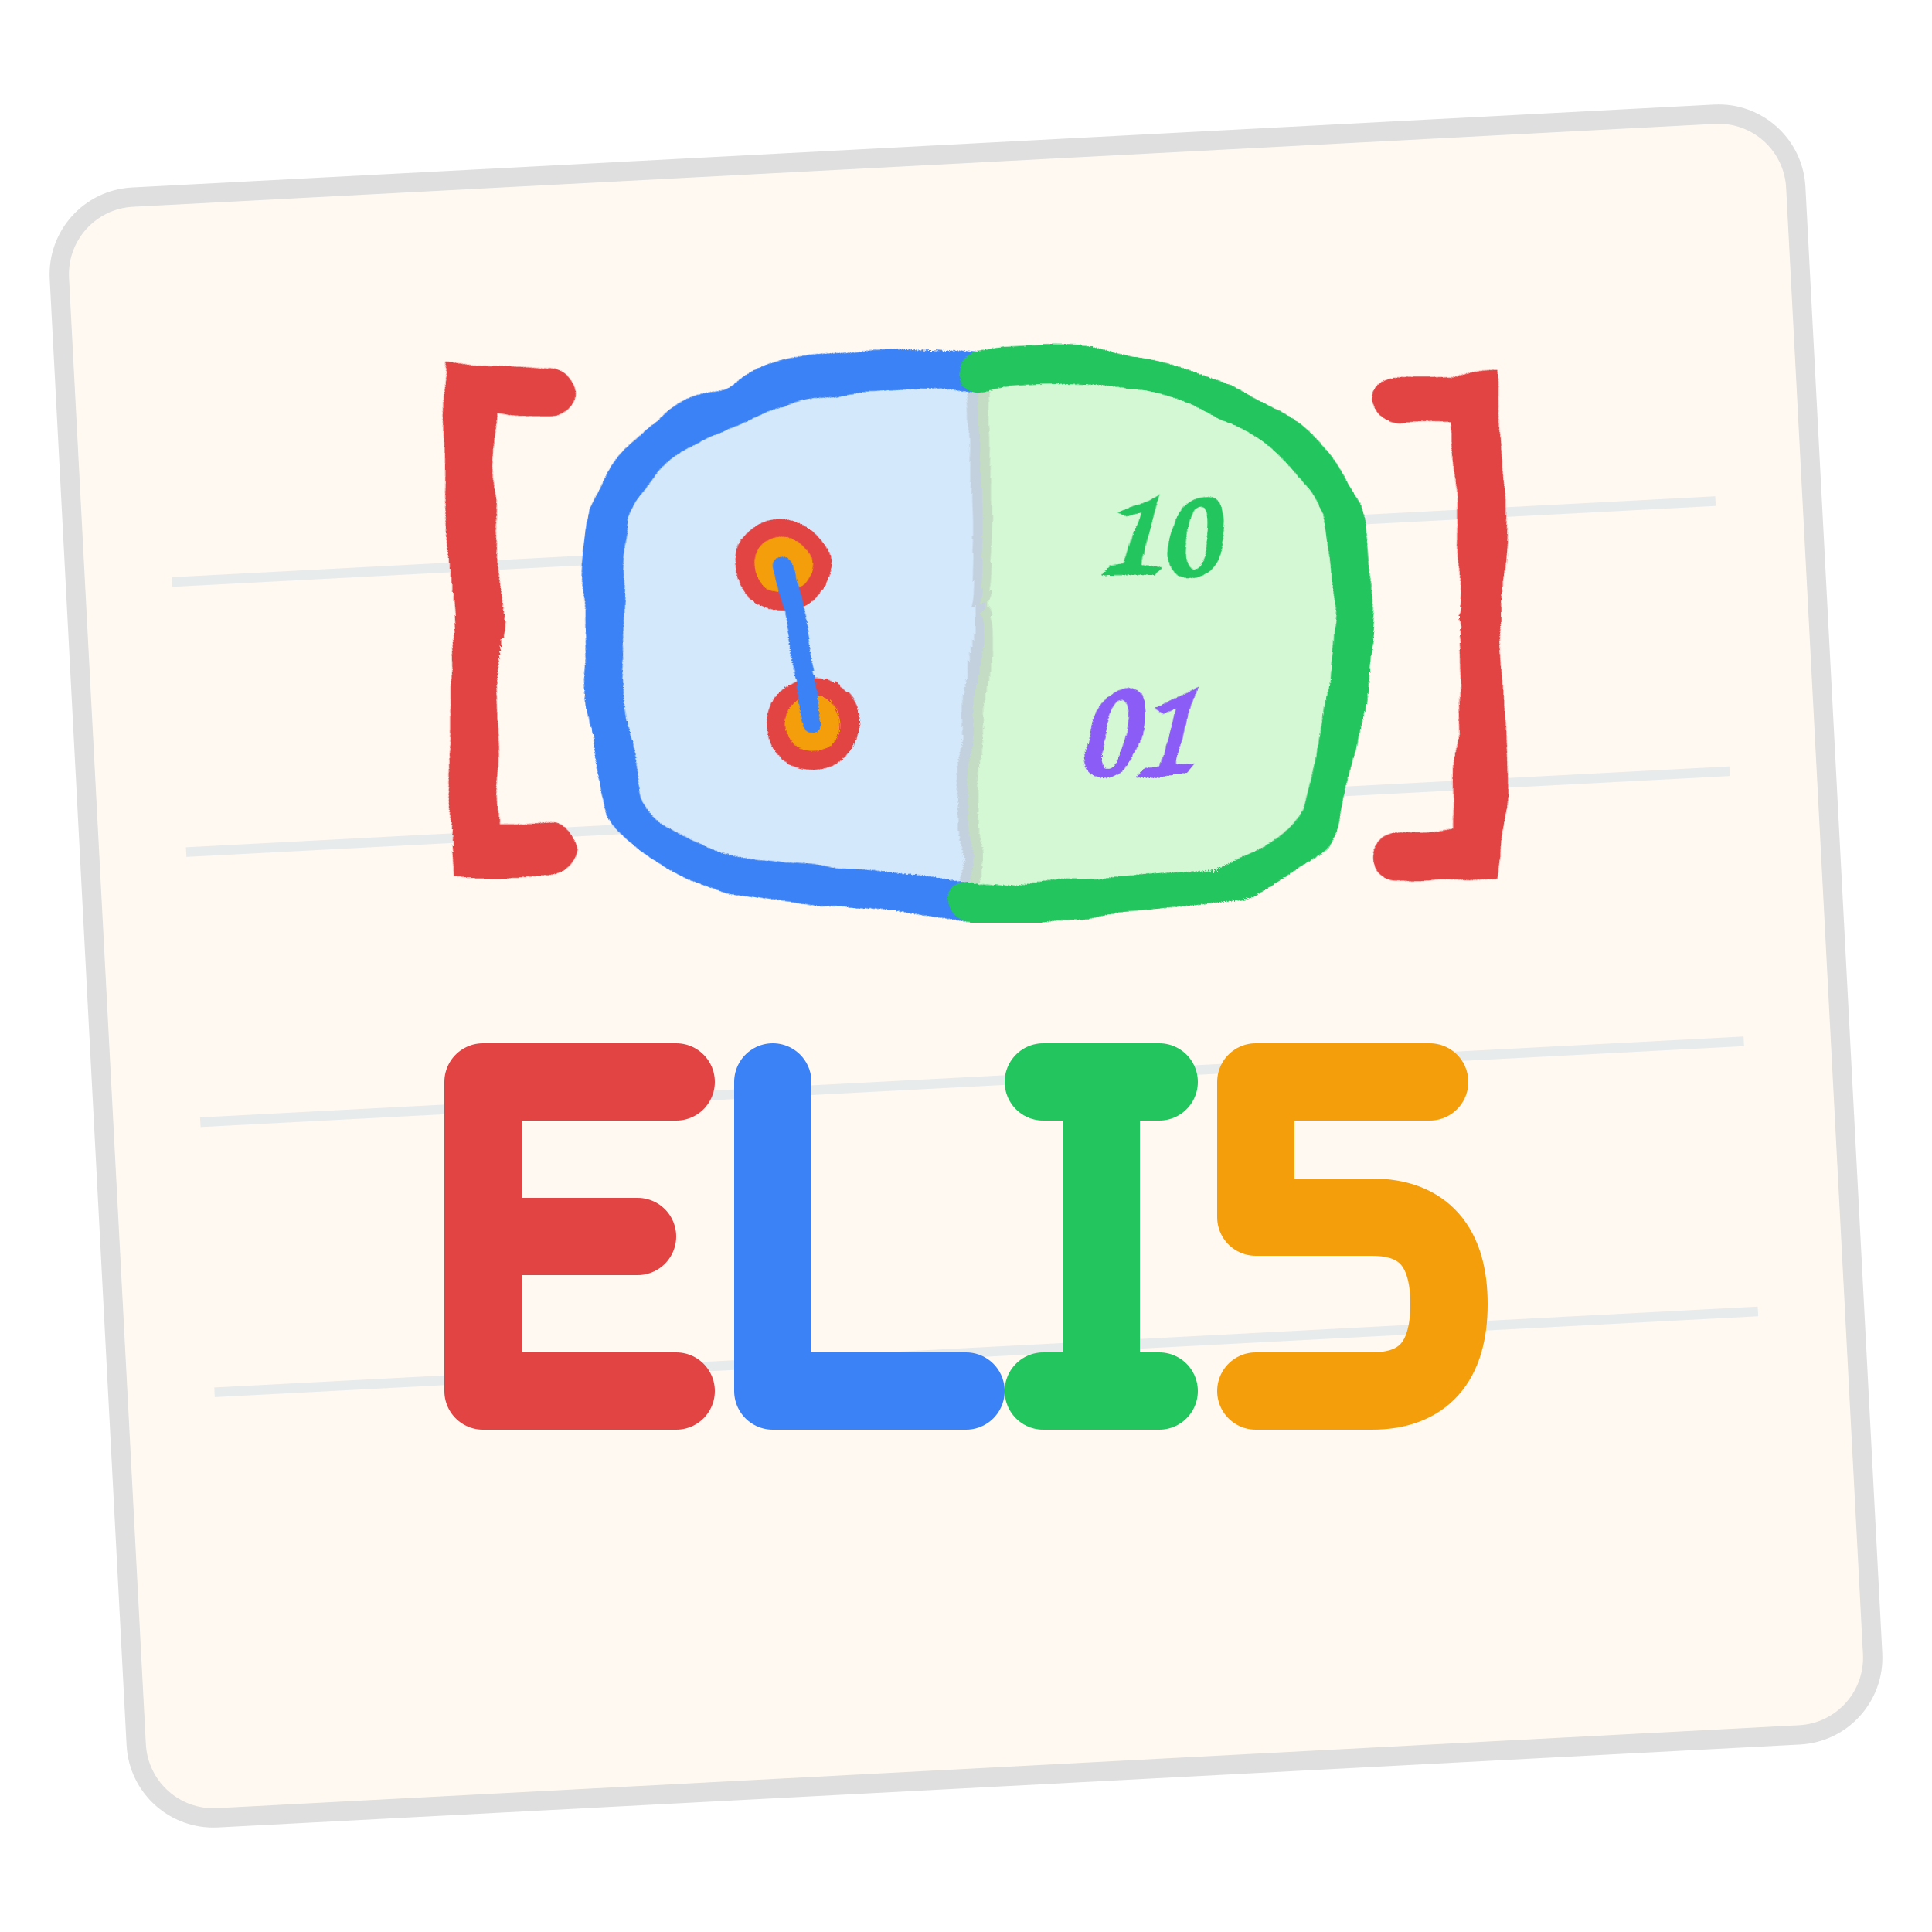
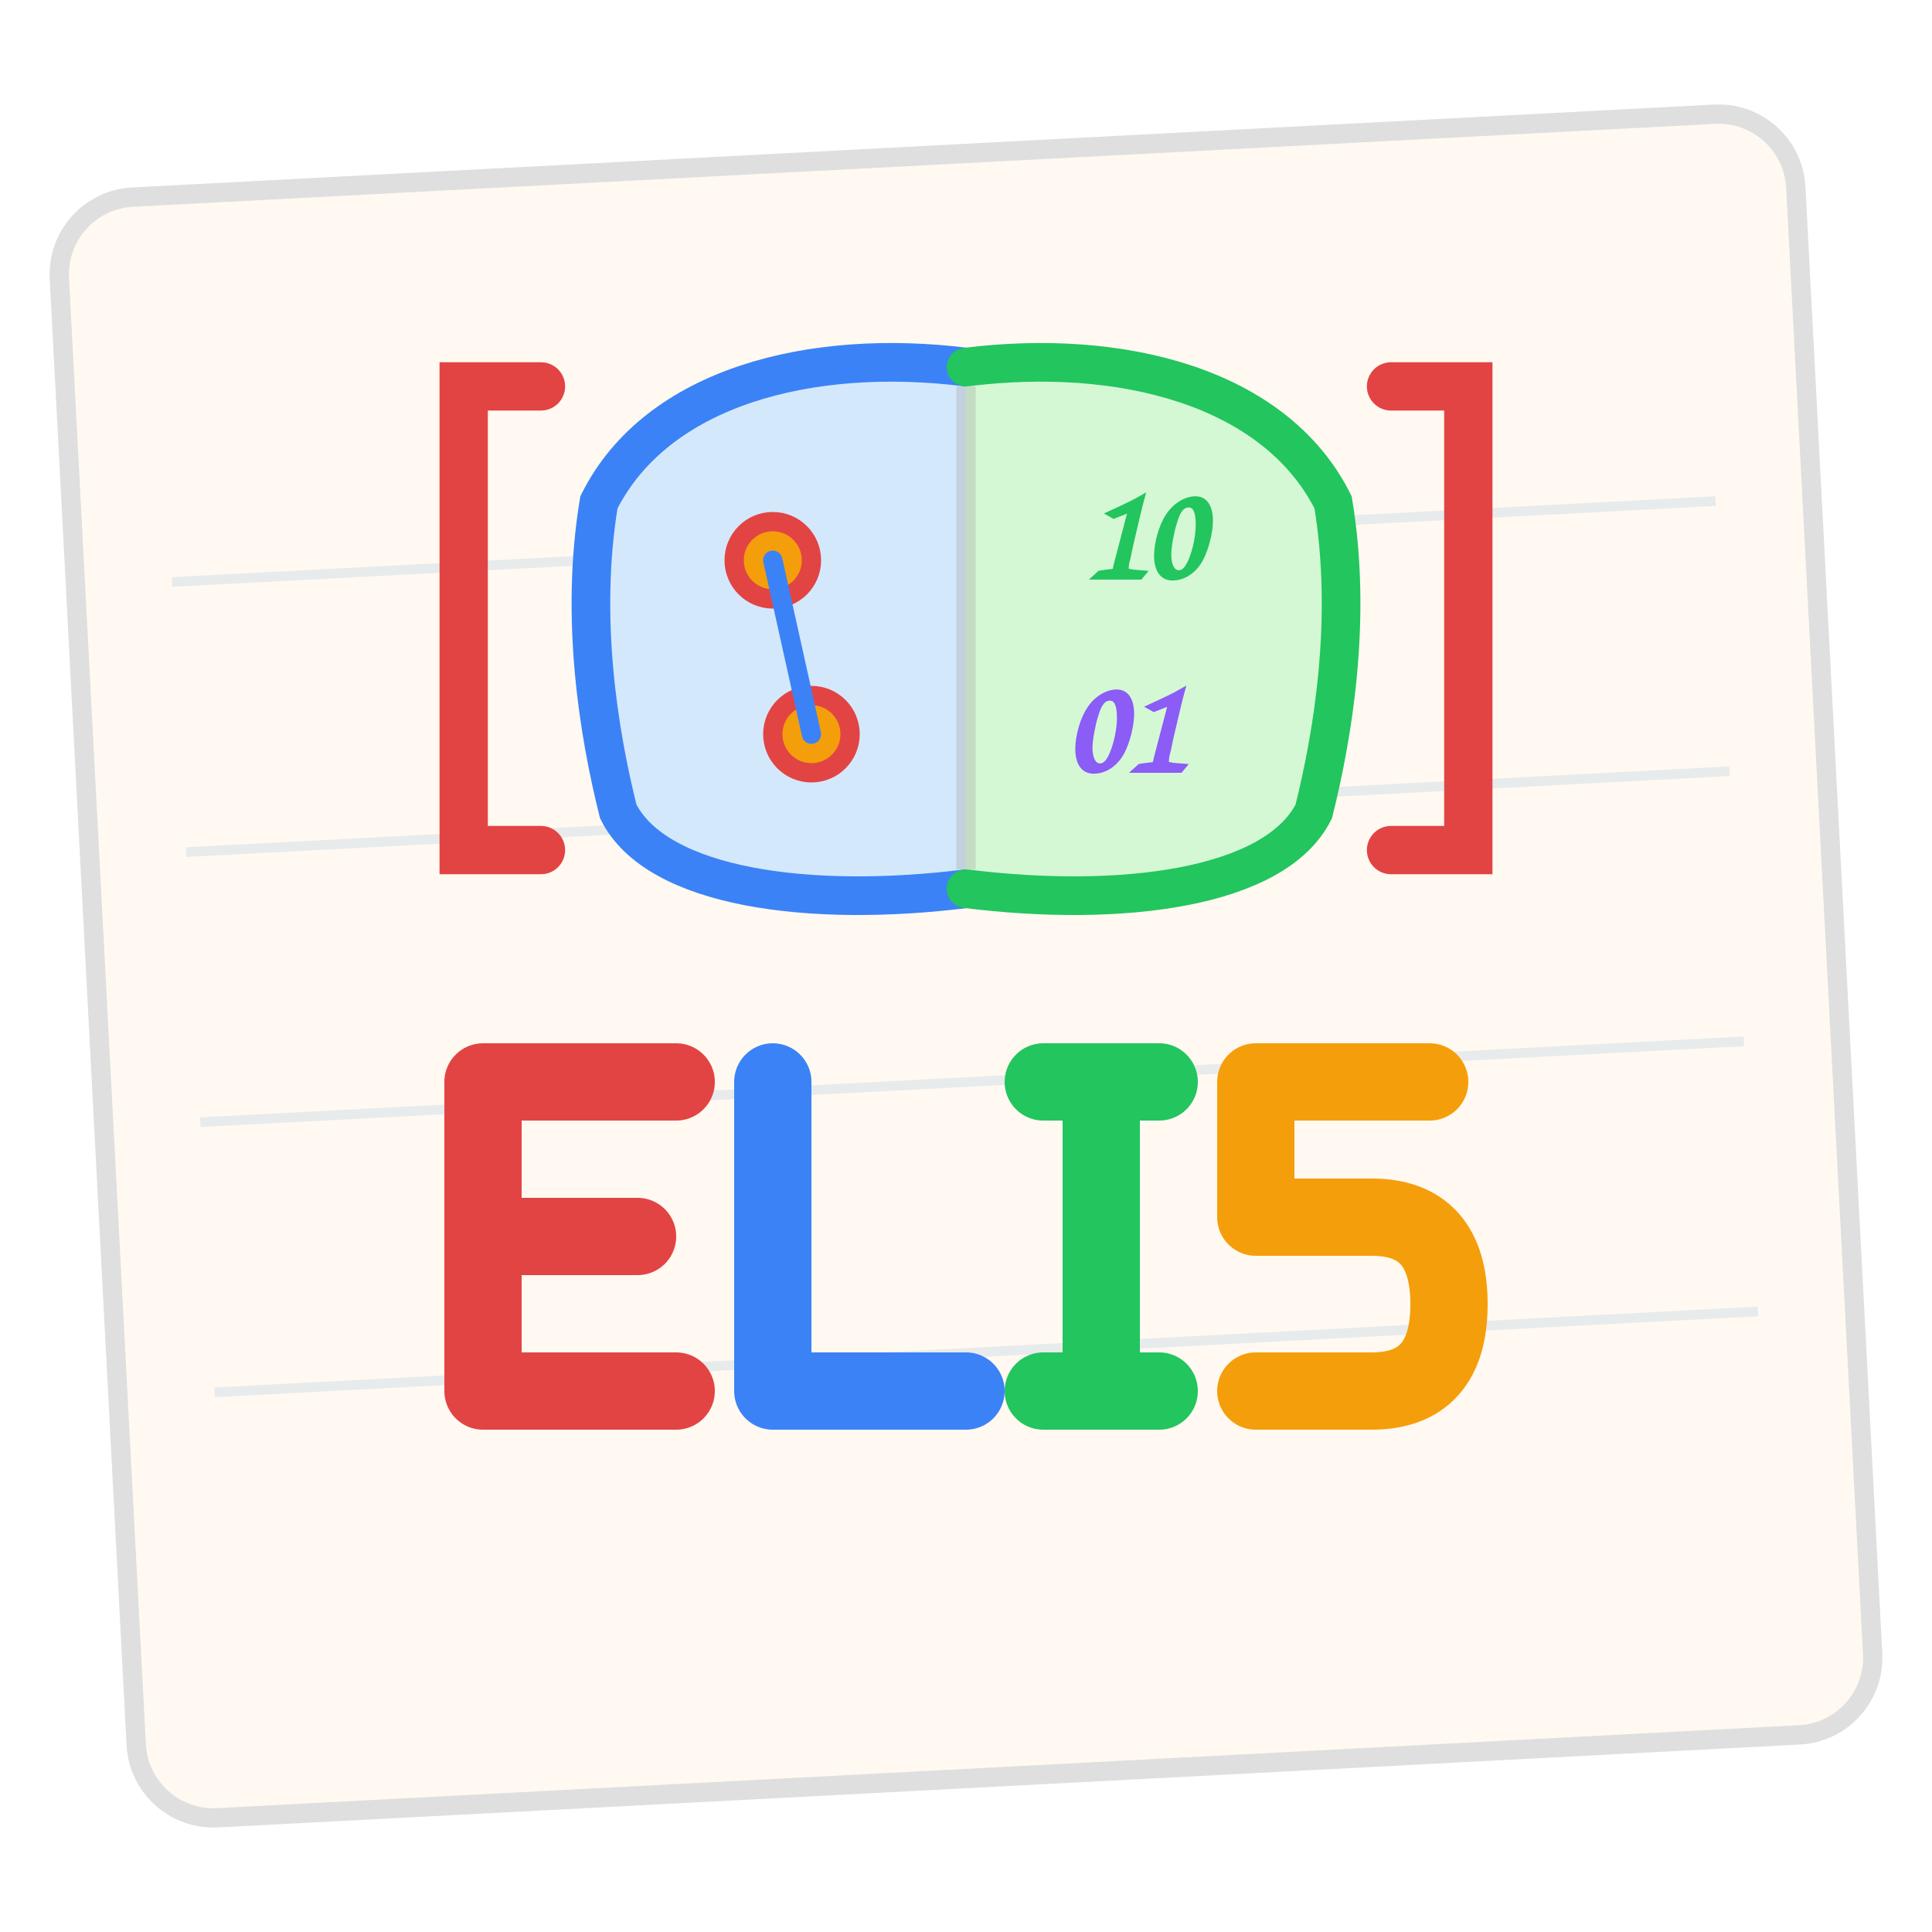
<svg xmlns="http://www.w3.org/2000/svg" viewBox="0 0 100 100">
  <defs>
    <filter id="crayon" x="-5%" y="-5%" width="110%" height="110%">
      <feTurbulence type="turbulence" baseFrequency="0.04" numOctaves="4" seed="2" result="noise" />
      <feDisplacementMap in="SourceGraphic" in2="noise" scale="2" xChannelSelector="R" yChannelSelector="G" />
    </filter>
  </defs>
  <g transform="rotate(-3, 50, 50)">
    <rect x="5" y="8" width="90" height="84" rx="4" fill="#FFF9F0" stroke="#DDD" stroke-width="1" opacity="0.95" />
    <line x1="10" y1="28" x2="90" y2="28" stroke="#89B4D6" stroke-width="0.5" opacity="0.2" />
    <line x1="10" y1="42" x2="90" y2="42" stroke="#89B4D6" stroke-width="0.5" opacity="0.2" />
    <line x1="10" y1="56" x2="90" y2="56" stroke="#89B4D6" stroke-width="0.5" opacity="0.2" />
    <line x1="10" y1="70" x2="90" y2="70" stroke="#89B4D6" stroke-width="0.5" opacity="0.2" />
  </g>
-   <g filter="url(#crayon)" transform="translate(50, 32)">
+   <g transform="translate(50, 32)">
    <g stroke="#E24444" fill="none" stroke-width="2.5" stroke-linecap="round">
      <polyline points="-22,-12 -26,-12 -26,12 -22,12" />
    </g>
    <g stroke="#E24444" fill="none" stroke-width="2.5" stroke-linecap="round">
      <polyline points="22,-12 26,-12 26,12 22,12" />
    </g>
    <path d="M 0,-13 C -8,-14 -16,-12 -19,-6 C -20,0 -19,6 -18,10 C -16,14 -8,15 0,14" fill="#D4E8FC" stroke="#3B82F6" stroke-width="2" stroke-linecap="round" />
    <path d="M 0,-13 C 8,-14 16,-12 19,-6 C 20,0 19,6 18,10 C 16,14 8,15 0,14" fill="#D4F8D4" stroke="#22C55E" stroke-width="2" stroke-linecap="round" />
    <line x1="0" y1="-12" x2="0" y2="13" stroke="#999" stroke-width="1" opacity="0.3" />
    <circle cx="-10" cy="-3" r="2" fill="#F59E0B" stroke="#E24444" stroke-width="1" />
    <circle cx="-8" cy="6" r="2" fill="#F59E0B" stroke="#E24444" stroke-width="1" />
    <line x1="-10" y1="-3" x2="-8" y2="6" stroke="#3B82F6" stroke-width="1" stroke-linecap="round" />
    <text x="6" y="-2" font-family="Comic Sans MS, Chalkboard, cursive" font-size="7" font-weight="bold" fill="#22C55E">10</text>
    <text x="5" y="8" font-family="Comic Sans MS, Chalkboard, cursive" font-size="7" font-weight="bold" fill="#8B5CF6">01</text>
  </g>
  <g stroke-width="4" stroke-linecap="round" stroke-linejoin="round" fill="none">
    <path d="M25,56 V72 M25,56 H35 M25,64 H33 M25,72 H35" stroke="#E24444" />
    <path d="M40,56 V72 H50" stroke="#3B82F6" />
    <path d="M54,56 H60 M57,56 V72 M54,72 H60" stroke="#22C55E" />
    <path d="M74,56 H65 V63 H71 Q75,63 75,67.5 Q75,72 71,72 H65" stroke="#F59E0B" />
  </g>
</svg>
